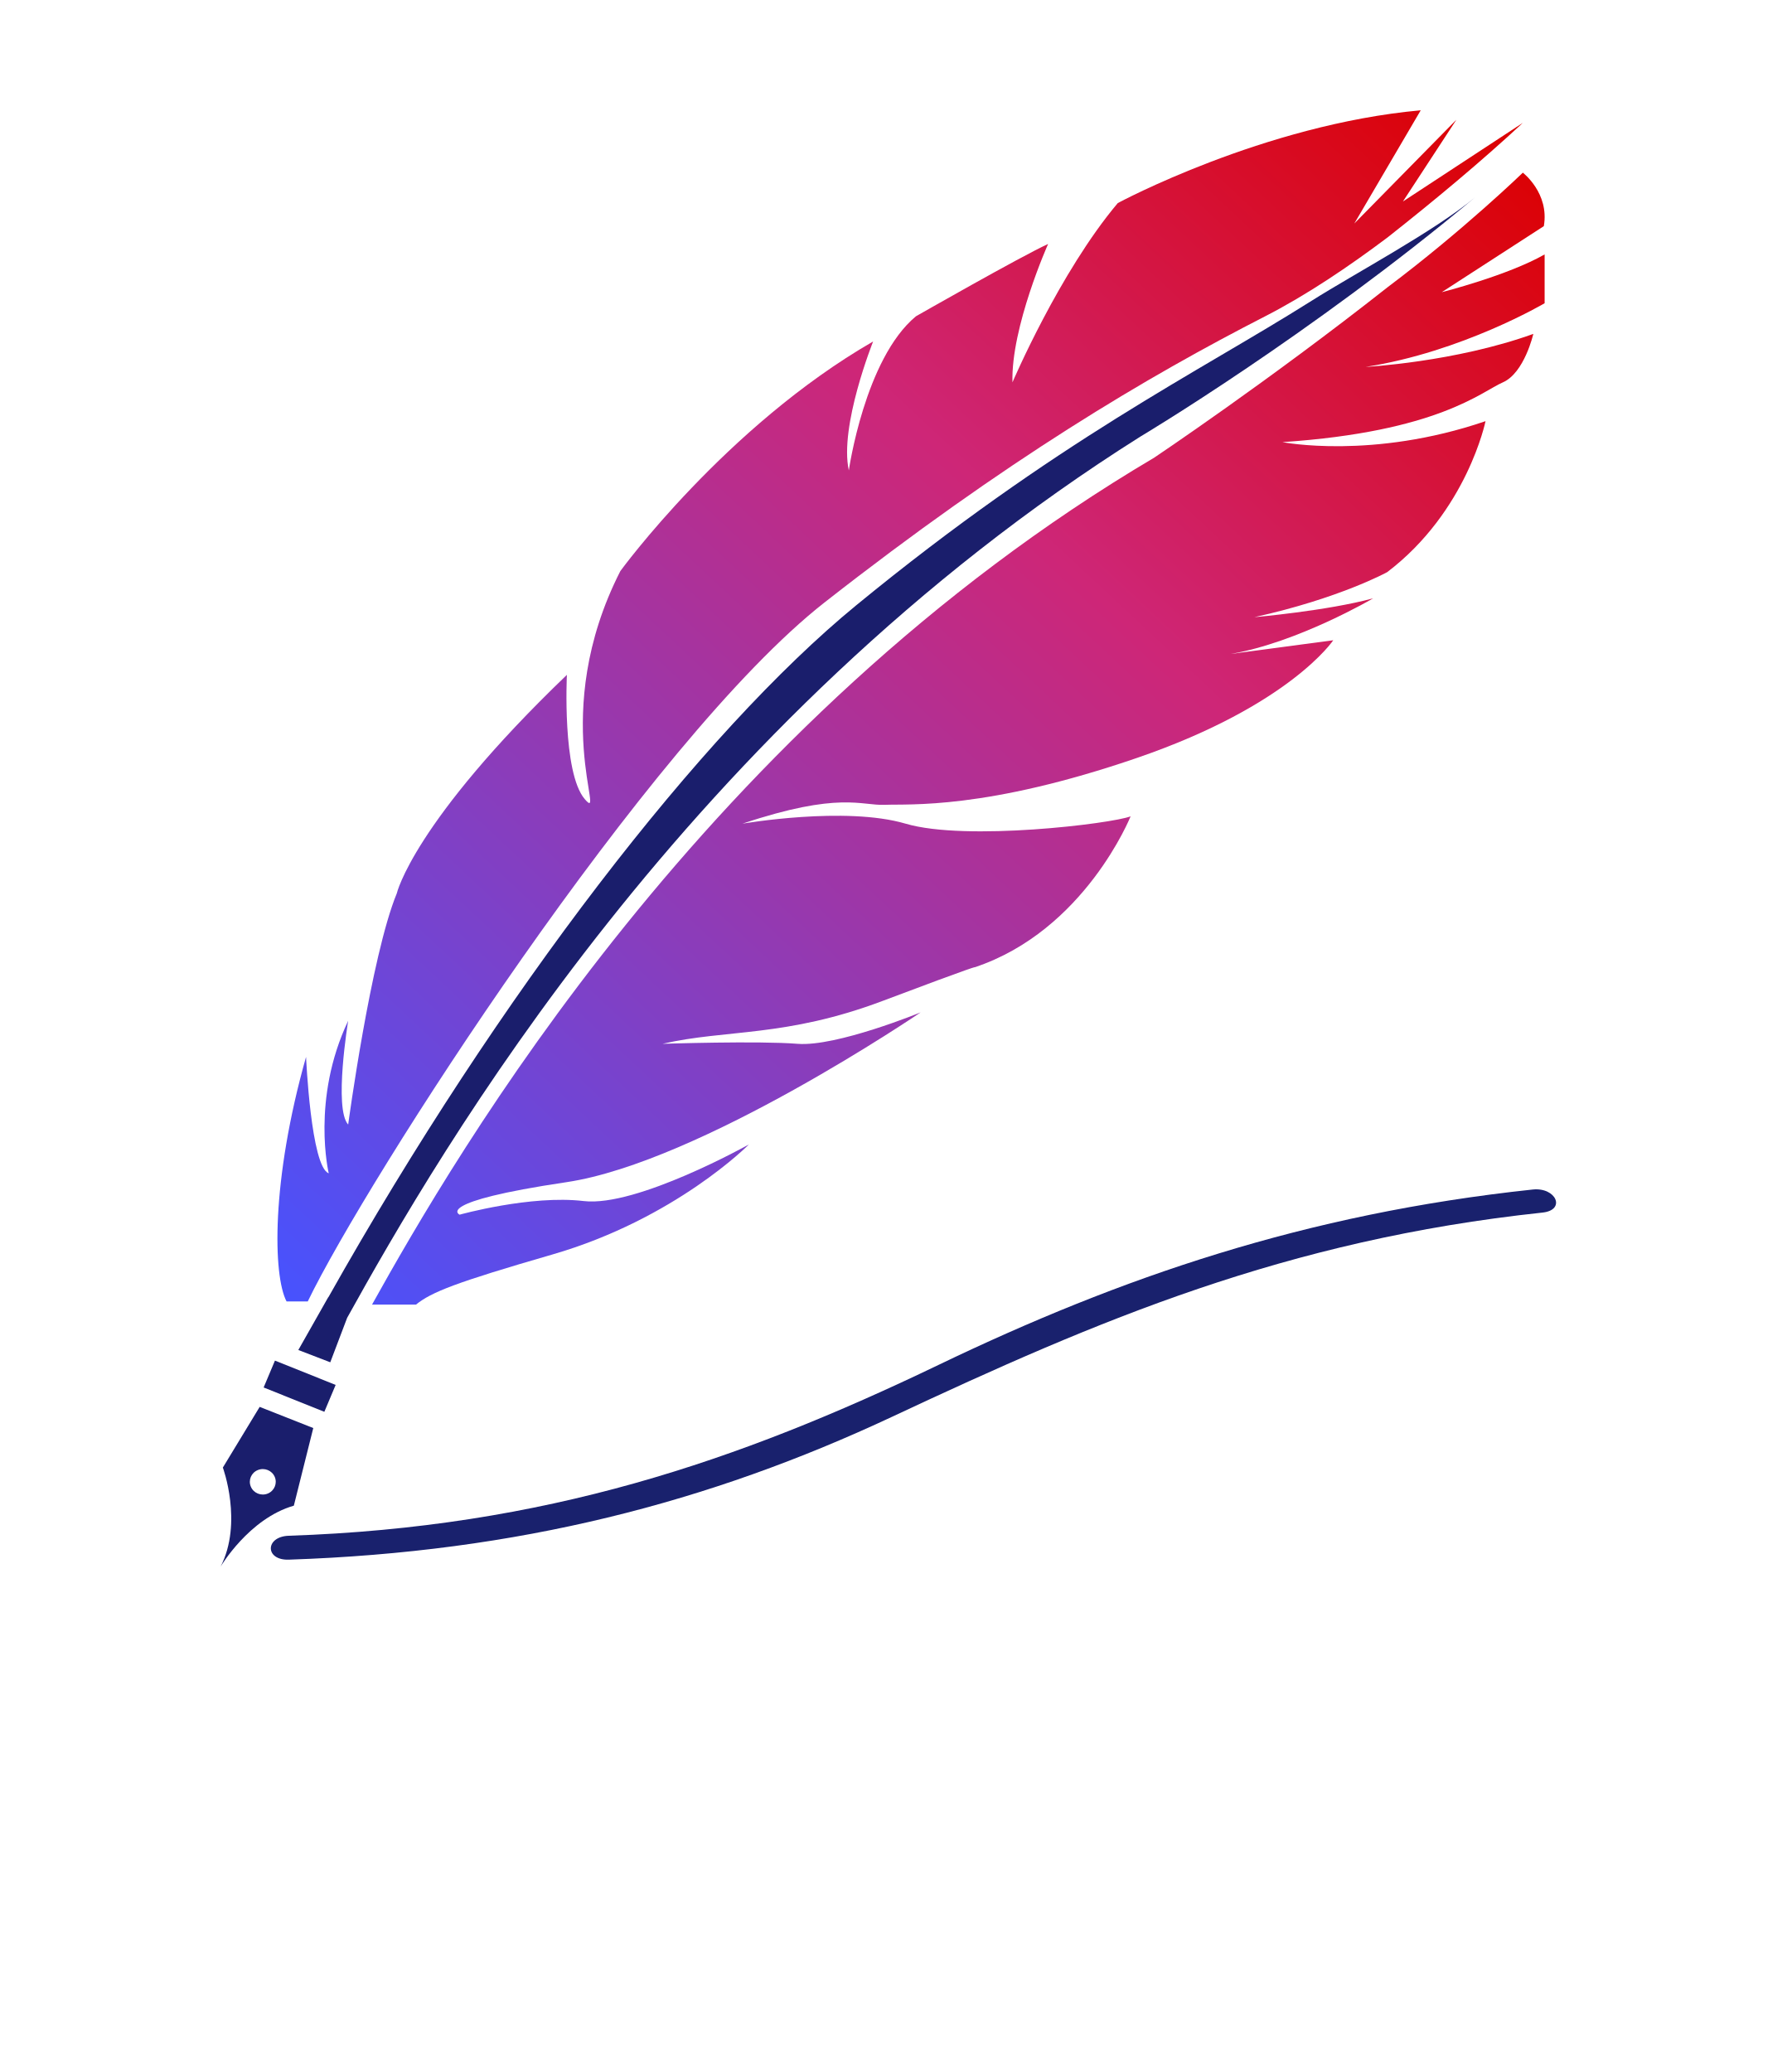
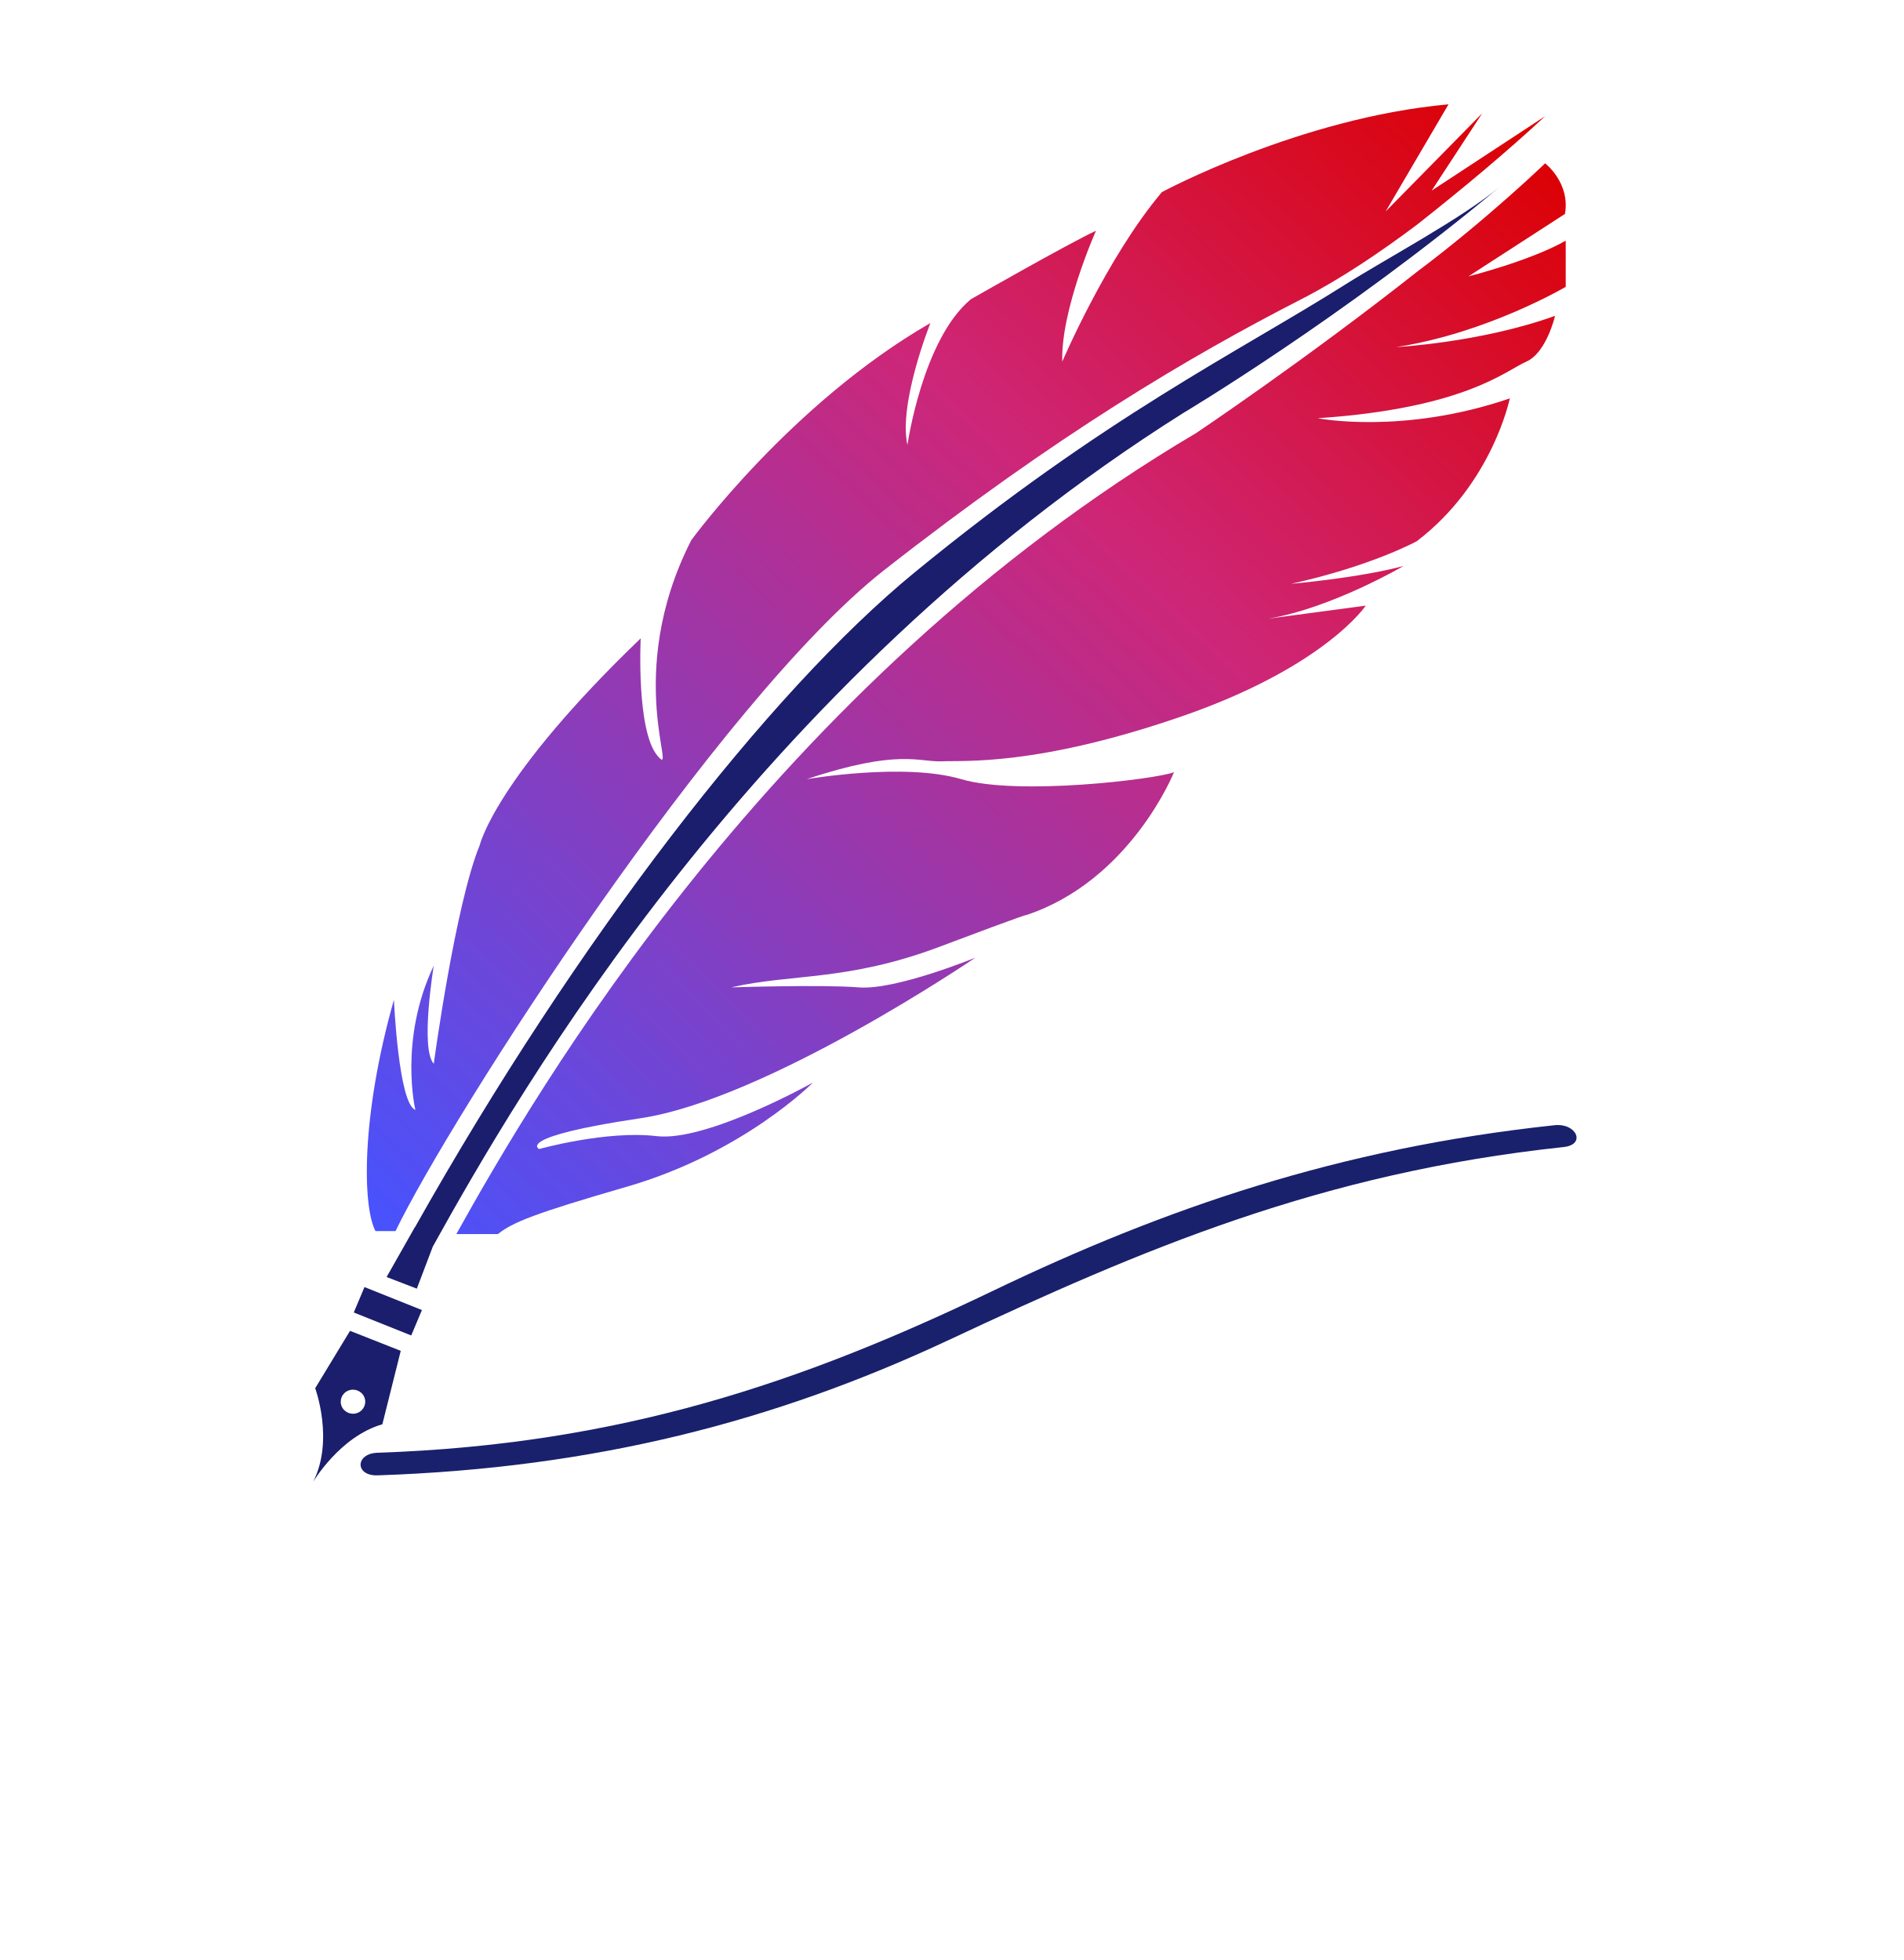
- <svg xmlns="http://www.w3.org/2000/svg" xmlns:xlink="http://www.w3.org/1999/xlink" version="1.1" id="Capa_1" x="0px" y="0px" viewBox="0 0 2435.774 2817.878" xml:space="preserve" width="2435.774" height="2817.878">
+ <svg xmlns="http://www.w3.org/2000/svg" xmlns:xlink="http://www.w3.org/1999/xlink" version="1.1" id="Capa_1" x="0px" y="0px" viewBox="0 0 2735.774 2817.878" xml:space="preserve" width="2735.774" height="2817.878">
  <defs id="defs49">
    <linearGradient id="linearGradient4201">
      <stop style="stop-color:#4653ff;stop-opacity:1" offset="0" id="stop4203" />
      <stop id="stop4209" offset="0.632" style="stop-color:#ce2677;stop-opacity:1" />
      <stop style="stop-color:#dc0000;stop-opacity:1" offset="1" id="stop4205" />
    </linearGradient>
    <linearGradient xlink:href="#linearGradient4201" id="linearGradient4207" x1="660.129" y1="1935.902" x2="2242.983" y2="239.937" gradientUnits="userSpaceOnUse" />
    <linearGradient xlink:href="#linearGradient4201" id="linearGradient4235" gradientUnits="userSpaceOnUse" x1="660.129" y1="1935.902" x2="2242.983" y2="239.937" />
    <linearGradient xlink:href="#linearGradient4201" id="linearGradient4237" gradientUnits="userSpaceOnUse" x1="660.129" y1="1935.902" x2="2242.983" y2="239.937" />
  </defs>
-   <g id="g4197" style="fill:url(#linearGradient4207);fill-opacity:1" transform="translate(-237.9282,-120.2117)">
+   <g id="g4197" style="fill:url(#linearGradient4207);fill-opacity:1" transform="translate(-87.92817,-120.2117)">
    <path style="fill:url(#linearGradient4235);fill-opacity:1" d="m 654.122,1557.595 c -47.732,168.708 -45,297.198 -26.529,332.509 l 28.872,0 c 79.724,-165.133 463.701,-763.308 702.701,-950.547 247.62,-194.006 438.63,-306.888 599.281,-389.213 56.411,-28.902 114.281,-68.05 166.466,-107.293 63.37,-49.973 127.612,-103.426 183.862,-155.737 l -163.053,106.935 72.701,-111.197 -138.802,141.139 90.323,-153.979 c -213.678,19.278 -411.97,126.183 -411.97,126.183 -79.33,94.095 -143.219,243.782 -143.219,243.782 -2.212,-74.847 48.479,-188.183 48.479,-188.183 -37.456,17.102 -179.767,98.387 -179.767,98.387 -69.61,57.744 -91.231,209.578 -91.231,209.578 -13.235,-59.89 33.033,-175.343 33.033,-175.343 -200.509,115.489 -343.729,312.22 -343.729,312.22 -99.134,194.591 -17.622,346.425 -48.479,310.074 -30.857,-36.35 -24.222,-168.935 -24.222,-168.935 -209.321,201.03 -231.33,297.234 -231.33,297.234 -35.244,85.541 -66.101,314.366 -66.101,314.366 -19.834,-21.394 0,-141.139 0,-141.139 -50.685,106.935 -26.433,207.432 -26.433,207.432 -24.222,-8.578 -30.851,-158.271 -30.851,-158.271 z" id="path9" />
    <path style="fill:url(#linearGradient4237);fill-opacity:1" d="m 2308.805,355.041 c 0,0 -80.597,78.098 -183.862,155.737 C 1963.062,638.455 1807.194,742.825 1807.194,742.825 1196.567,1103.65 856.318,1692.494 743.859,1894.396 l 59.789,0 c 21.131,-16.941 52.867,-29.715 185.392,-68.08 167.441,-48.479 267.322,-149.687 267.322,-149.687 0,0 -152.748,85.541 -224.731,76.993 -71.983,-8.548 -168.708,18.531 -168.708,18.531 0,0 -36.936,-17.102 145.204,-44.187 182.14,-27.085 481.777,-230.942 481.777,-230.942 0,0 -114.574,47.044 -167.441,42.752 -52.867,-4.292 -183.599,0 -183.599,0 86.647,-19.965 167.441,-8.548 299.637,-58.456 132.196,-49.908 124.85,-45.616 124.85,-45.616 149.819,-49.908 212.052,-205.286 212.052,-205.286 -25.913,9.983 -223.822,34.204 -305.914,9.983 -82.098,-24.222 -221.963,0 -221.963,0 132.196,-44.187 161.589,-24.222 193.874,-25.65 32.315,-1.429 136.62,7.12 343.729,-64.147 207.109,-71.266 265.857,-159.67 265.857,-159.67 l -139.674,18.662 c 91.201,-15.345 194.006,-75.689 194.006,-75.689 -63.172,17.102 -161.589,25.65 -161.589,25.65 116.039,-25.65 180.675,-61.289 180.675,-61.289 108.692,-82.683 133.661,-205.286 133.661,-205.286 -154.242,52.735 -276.133,28.514 -276.133,28.514 211.532,-14.239 270.281,-68.439 299.637,-81.249 29.392,-12.84 41.485,-65.934 41.485,-65.934 -106.869,38.496 -228.049,44.898 -228.049,44.898 131.091,-20.318 243.423,-86.617 243.423,-86.617 l 0,-66.364 c -50.685,28.872 -139.872,51.336 -139.872,51.336 l 138.796,-89.803 c 7.801,-44.928 -28.549,-72.724 -28.549,-72.724 z" id="path11" />
  </g>
-   <g id="g4192" style="fill:#1a1e6c;fill-opacity:1" transform="translate(-237.9282,-120.2117)">
+   <g id="g4192" style="fill:#1a1e6c;fill-opacity:1" transform="translate(-87.92817,-120.2117)">
    <path style="fill:#1a1e6c;fill-opacity:1" d="m 637.51,2167.899 26.433,-105.572 -72.892,-28.777 -50.069,82.516 c 0,0 27.605,74.876 -3.055,134.731 0.024,0.01 38.389,-65.342 99.582,-82.898 z m -48.969,-48.443 c 8.973,-3.676 19.314,0.52 23.02,9.331 3.736,8.811 -0.52,18.955 -9.493,22.632 -8.973,3.676 -19.314,-0.52 -23.02,-9.331 -3.772,-8.847 0.49,-18.991 9.493,-22.631 z" id="path5" />
    <path style="fill:#1a1e6c;fill-opacity:1" d="M 1402.247,943.424 C 1192.341,1115.582 917.541,1470.202 684.489,1884.449 l -0.132,-0.161 -40.738,71.888 43.44,16.714 22.954,-60.476 C 834.344,1688.303 1171.634,1103.034 1788.37,714.18 c 0,0 229.609,-136.751 455.834,-325.879 -55.078,46.04 -163.735,103.749 -222.651,140.978 -154.631,97.699 -345.45,189.516 -619.306,414.146 z" id="path7" />
-     <polygon transform="matrix(5.977683,0,0,5.977683,455.6633,270.2117)" style="fill:#1a1e6c;fill-opacity:1" points="23.551,290.571 37.361,296.103 39.933,289.989 26.124,284.458 " id="polygon13" />
+     <polygon transform="matrix(5.977683,0,0,5.977683,455.6633,270.2117)" style="fill:#1a1e6c;fill-opacity:1" points="39.933,289.989 26.124,284.458 23.551,290.571 37.361,296.103 " id="polygon13" />
  </g>
-   <path id="path15" d="m 1276,1856.378 c -272.75,131.126 -534.775,220.505 -883.25,232.209 -32.513,1.106 -32.674,33.618 0,32.513 311.736,-10.467 571.126,-77.477 821.28,-194.723 278.668,-130.636 534.614,-240.106 883.669,-277.305 32.19,-3.449 18.501,-34.754 -13.462,-31.341 -309.13,32.973 -560.294,119.458 -808.237,238.647 z" style="fill:#19216d;fill-opacity:1" />
-   <g id="g17" transform="translate(-237.9282,2548.457)" />
-   <g id="g19" transform="translate(-237.9282,2548.457)" />
-   <g id="g21" transform="translate(-237.9282,2548.457)" />
-   <g id="g23" transform="translate(-237.9282,2548.457)" />
-   <g id="g25" transform="translate(-237.9282,2548.457)" />
-   <g id="g27" transform="translate(-237.9282,2548.457)" />
-   <g id="g29" transform="translate(-237.9282,2548.457)" />
-   <g id="g31" transform="translate(-237.9282,2548.457)" />
-   <g id="g33" transform="translate(-237.9282,2548.457)" />
-   <g id="g35" transform="translate(-237.9282,2548.457)" />
-   <g id="g37" transform="translate(-237.9282,2548.457)" />
-   <g id="g39" transform="translate(-237.9282,2548.457)" />
-   <g id="g41" transform="translate(-237.9282,2548.457)" />
-   <g id="g43" transform="translate(-237.9282,2548.457)" />
-   <g id="g45" transform="translate(-237.9282,2548.457)" />
-   <flowRoot xml:space="preserve" id="flowRoot4179" style="font-style:normal;font-weight:normal;font-size:40px;line-height:125%;font-family:sans-serif;letter-spacing:0px;word-spacing:0px;fill:#19216d;fill-opacity:1;stroke:none;stroke-width:1px;stroke-linecap:butt;stroke-linejoin:miter;stroke-opacity:1;" transform="matrix(6.822202,0,0,6.822202,492.7031,-533.6611)">
+   <path id="path15" d="m 1426,1856.378 c -272.75,131.126 -534.775,220.505 -883.25,232.209 -32.513,1.106 -32.674,33.618 0,32.513 311.736,-10.467 571.126,-77.477 821.28,-194.723 278.668,-130.636 534.614,-240.106 883.669,-277.305 32.19,-3.449 18.501,-34.754 -13.462,-31.341 -309.13,32.973 -560.294,119.458 -808.237,238.647 z" style="fill:#19216d;fill-opacity:1" />
+   <g id="g17" transform="translate(-87.92817,2548.457)" />
+   <g id="g19" transform="translate(-87.92817,2548.457)" />
+   <g id="g21" transform="translate(-87.92817,2548.457)" />
+   <g id="g23" transform="translate(-87.92817,2548.457)" />
+   <g id="g25" transform="translate(-87.92817,2548.457)" />
+   <g id="g27" transform="translate(-87.92817,2548.457)" />
+   <g id="g29" transform="translate(-87.92817,2548.457)" />
+   <g id="g31" transform="translate(-87.92817,2548.457)" />
+   <g id="g33" transform="translate(-87.92817,2548.457)" />
+   <g id="g35" transform="translate(-87.92817,2548.457)" />
+   <g id="g37" transform="translate(-87.92817,2548.457)" />
+   <g id="g39" transform="translate(-87.92817,2548.457)" />
+   <g id="g41" transform="translate(-87.92817,2548.457)" />
+   <g id="g43" transform="translate(-87.92817,2548.457)" />
+   <g id="g45" transform="translate(-87.92817,2548.457)" />
+   <flowRoot xml:space="preserve" id="flowRoot4179" style="font-style:normal;font-weight:normal;font-size:40px;line-height:125%;font-family:sans-serif;letter-spacing:0px;word-spacing:0px;fill:#19216d;fill-opacity:1;stroke:none;stroke-width:1px;stroke-linecap:butt;stroke-linejoin:miter;stroke-opacity:1" transform="matrix(6.822202,0,0,6.822202,642.7031,-533.6611)">
    <flowRegion id="flowRegion4181">
-       <rect id="rect4183" width="407.144" height="122.143" x="-30.887" y="397.316" style="fill:#19216d;fill-opacity:1;" />
+       <rect id="rect4183" width="407.144" height="122.143" x="-30.887" y="397.316" style="fill:#19216d;fill-opacity:1" />
    </flowRegion>
-     <flowPara id="flowPara4185" style="font-style:normal;font-variant:normal;font-weight:normal;font-stretch:normal;font-size:70px;font-family:'Comic Sans MS';-inkscape-font-specification:'Comic Sans MS';fill:#19216d;fill-opacity:1;">Pendown</flowPara>
+     <flowPara id="flowPara4185" style="font-style:normal;font-variant:normal;font-weight:normal;font-stretch:normal;font-size:70px;font-family:'Comic Sans MS';-inkscape-font-specification:'Comic Sans MS';fill:#19216d;fill-opacity:1">Pendown</flowPara>
  </flowRoot>
</svg>
